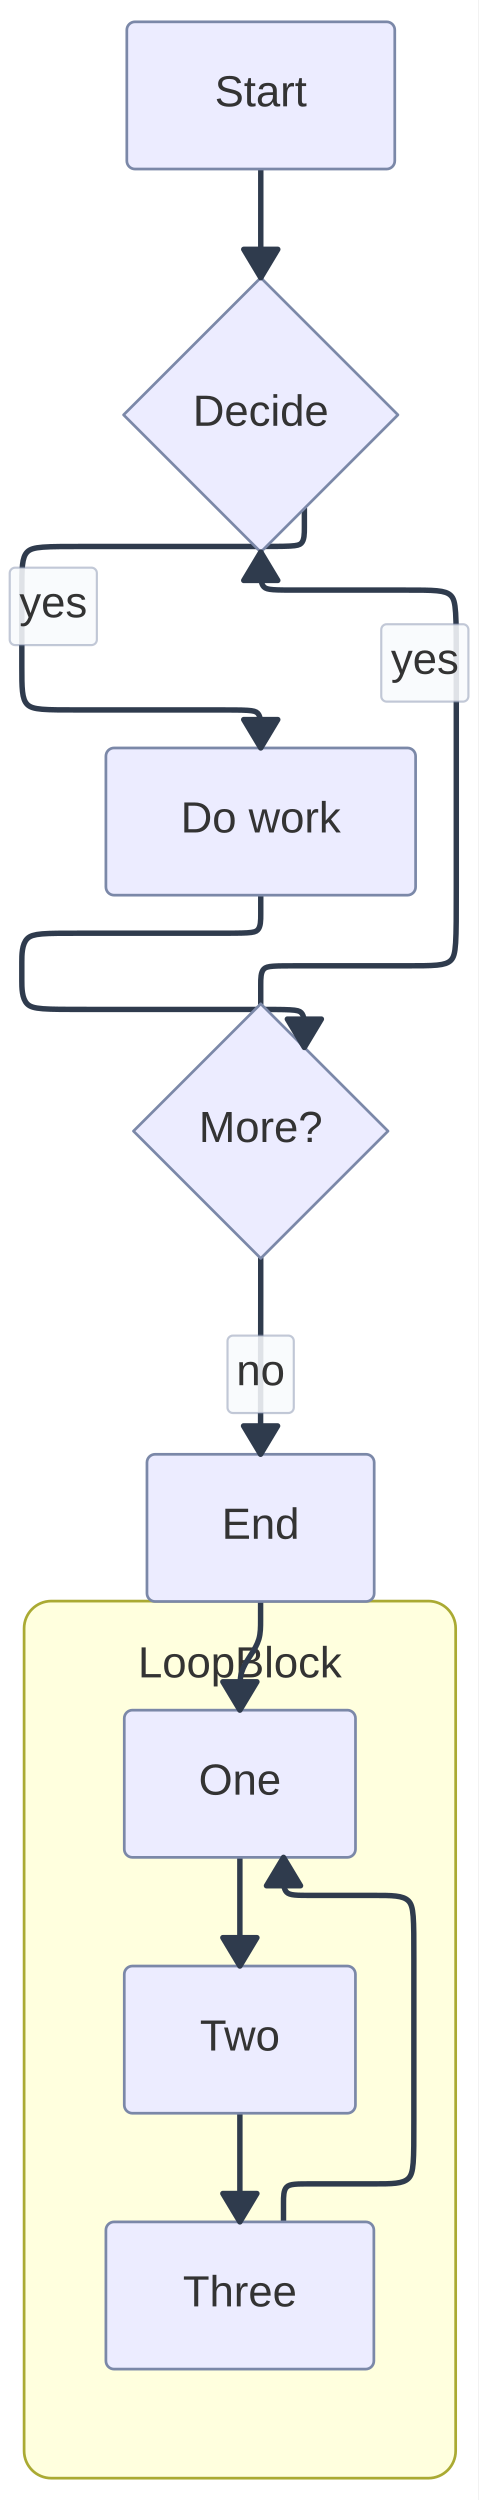
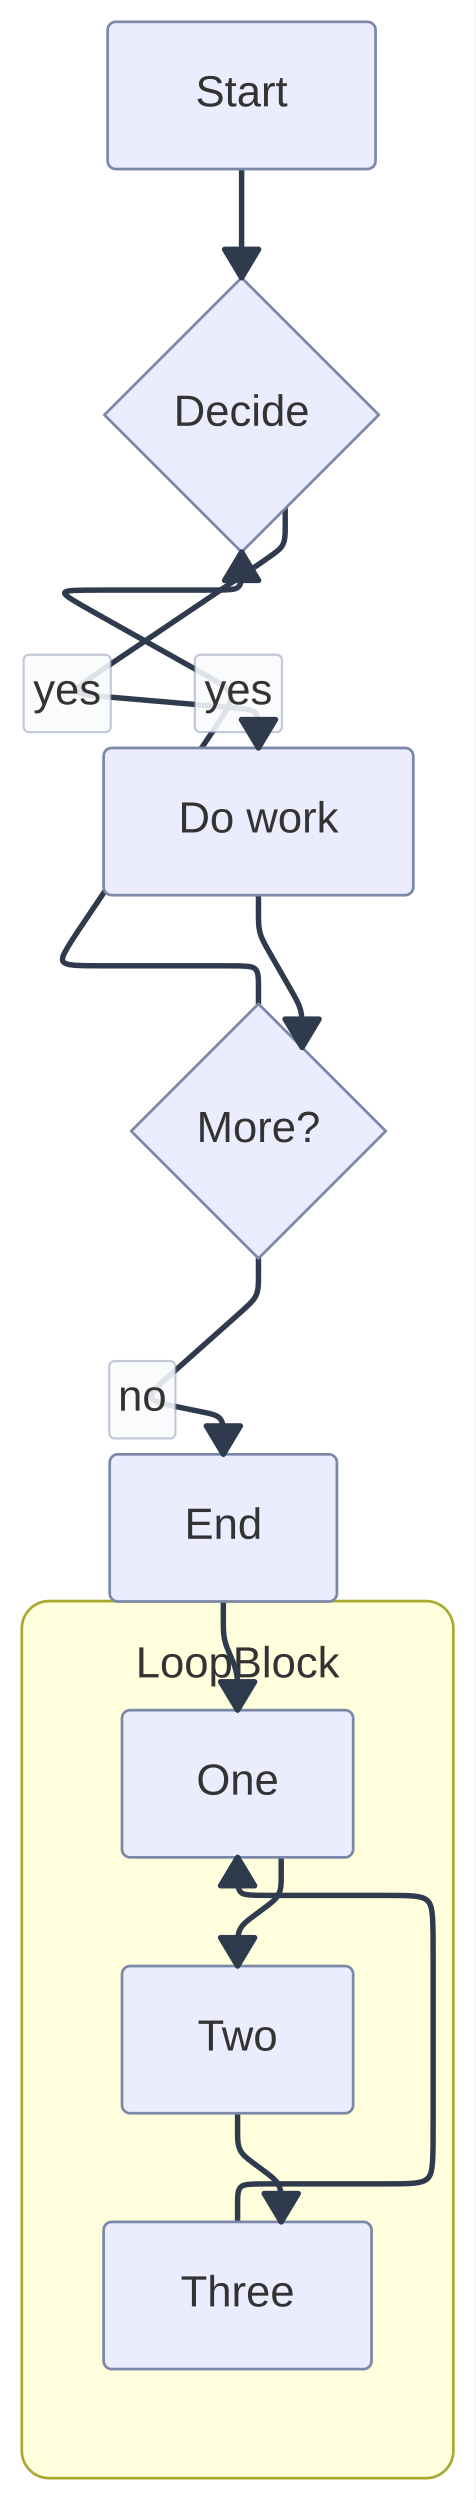
- <svg xmlns="http://www.w3.org/2000/svg" width="175.354" height="916.914" viewBox="0 0 175.354 916.914">
-   <rect x="0" y="0" width="175.354" height="916.914" fill="#FFFFFF" />
+ <svg xmlns="http://www.w3.org/2000/svg" width="174.275" height="916.914" viewBox="0 0 174.275 916.914">
+   <rect x="0" y="0" width="174.275" height="916.914" fill="#FFFFFF" />
  <defs>
    <marker id="arrow-0" viewBox="0 0 10 10" refX="5" refY="5" markerUnits="userSpaceOnUse" markerWidth="8" markerHeight="8" orient="auto">
      <path d="M 0 0 L 10 5 L 0 10 z" fill="#2F3B4D" stroke="#2F3B4D" stroke-width="1" stroke-dasharray="1,0" />
    </marker>
    <marker id="arrow-start-0" viewBox="0 0 10 10" refX="4.5" refY="5" markerUnits="userSpaceOnUse" markerWidth="8" markerHeight="8" orient="auto">
      <path d="M 0 5 L 10 10 L 10 0 z" fill="#2F3B4D" stroke="#2F3B4D" stroke-width="1" stroke-dasharray="1,0" />
    </marker>
  </defs>
-   <rect x="8.84" y="587.22" width="158.28" height="321.69" rx="10" ry="10" fill="#FFFFDE" stroke="#AAAA33" stroke-width="1" />
-   <text x="87.98" y="615.22" text-anchor="middle" font-family="'trebuchet ms', verdana, arial, sans-serif" font-size="16" fill="#333333">
-     <tspan x="87.98" dy="0.00">LoopBlock</tspan>
+   <rect x="8.00" y="587.22" width="158.28" height="321.69" rx="10" ry="10" fill="#FFFFDE" stroke="#AAAA33" stroke-width="1" />
+   <text x="87.14" y="615.22" text-anchor="middle" font-family="'trebuchet ms', verdana, arial, sans-serif" font-size="16" fill="#333333">
+     <tspan x="87.14" dy="0.00">LoopBlock</tspan>
  </text>
-   <path d="M 95.644,62.000L 95.644,63.328C95.644,64.656,95.644,67.313,95.644,69.637C95.644,71.961,95.644,73.954,95.644,75.946C95.643,77.938,95.642,79.930,95.641,80.927C95.641,81.923,95.641,81.923,95.640,82.919C95.640,83.915,95.638,85.907,95.638,87.900C95.637,89.892,95.637,91.884,95.637,94.208C95.637,96.533,95.637,99.189,95.637,100.517L 95.637,101.845" fill="none" stroke="#2F3B4D" stroke-width="2" stroke-linecap="round" stroke-linejoin="round" />
-   <path d="M 111.637,186.479L 111.637,187.642C111.637,188.804,111.637,191.128,111.637,193.452C111.637,195.777,111.637,198.101,110.475,199.263C109.313,200.425,106.988,200.425,91.717,200.425C76.445,200.425,48.225,200.425,32.115,200.425C16.005,200.425,12.005,200.425,10.005,202.425C8.005,204.425,8.005,208.425,8.005,216.418C8.005,224.410,8.005,236.394,8.005,244.387C8.005,252.379,8.005,256.379,10.005,258.379C12.005,260.379,16.005,260.379,29.448,260.379C42.890,260.379,65.775,260.379,78.379,260.379C90.983,260.379,93.308,260.379,94.470,261.541C95.632,262.703,95.632,265.028,95.632,267.352C95.632,269.676,95.632,272.001,95.632,273.163L 95.632,274.325" fill="none" stroke="#2F3B4D" stroke-width="2" stroke-linecap="round" stroke-linejoin="round" />
-   <rect x="3.56" y="208.20" width="31.97" height="28.40" rx="2" ry="2" fill="rgba(248,250,252, 0.92)" fill-opacity="0.95" stroke="#7B88A8" stroke-opacity="0.45" stroke-width="0.8" />
-   <text x="19.54" y="226.40" text-anchor="middle" font-family="'trebuchet ms', verdana, arial, sans-serif" font-size="16" fill="#333333">
-     <tspan x="19.54" dy="0.00">yes</tspan>
+   <path d="M 88.610,62.000 L 88.610,101.845" fill="none" stroke="#2F3B4D" stroke-width="2" stroke-linecap="round" stroke-linejoin="round" />
+   <path d="M 104.610,186.479L 104.610,187.642C104.610,188.804,104.610,191.128,104.610,193.452C104.610,195.777,104.610,198.101,103.647,199.913C102.683,201.724,100.755,203.023,89.084,210.889C77.413,218.754,55.997,233.187,43.631,241.520C31.265,249.854,27.948,252.089,28.282,253.379C28.616,254.669,32.601,255.013,43.137,255.922C53.673,256.831,70.759,258.305,80.460,259.142C90.161,259.979,92.477,260.179,93.635,261.441C94.793,262.703,94.793,265.028,94.793,267.352C94.793,269.676,94.793,272.001,94.793,273.163L 94.793,274.325" fill="none" stroke="#2F3B4D" stroke-width="2" stroke-linecap="round" stroke-linejoin="round" />
+   <rect x="8.65" y="240.12" width="31.97" height="28.40" rx="2" ry="2" fill="rgba(248,250,252, 0.92)" fill-opacity="0.95" stroke="#7B88A8" stroke-opacity="0.45" stroke-width="0.8" />
+   <text x="24.63" y="258.32" text-anchor="middle" font-family="'trebuchet ms', verdana, arial, sans-serif" font-size="16" fill="#333333">
+     <tspan x="24.63" dy="0.00">yes</tspan>
  </text>
-   <path d="M 95.632,328.325L 95.632,329.487C95.632,330.649,95.632,332.974,95.632,335.298C95.632,337.622,95.632,339.947,94.470,341.109C93.308,342.271,90.983,342.271,78.378,342.271C65.773,342.271,42.886,342.271,29.443,342.271C16.000,342.271,12.000,342.271,10.000,344.271C8.000,346.271,8.000,350.271,8.000,352.930C8.000,355.589,8.000,356.907,8.000,359.566C8.000,362.224,8.000,366.224,10.000,368.224C12.000,370.224,16.000,370.224,32.109,370.224C48.218,370.224,76.436,370.224,91.707,370.224C106.978,370.224,109.302,370.224,110.464,371.387C111.626,372.549,111.626,374.873,111.626,377.197C111.626,379.522,111.626,381.846,111.626,383.008L 111.626,384.170" fill="none" stroke="#2F3B4D" stroke-width="2" stroke-linecap="round" stroke-linejoin="round" />
-   <path d="M 95.626,368.170L 95.626,367.008C95.626,365.846,95.626,363.522,95.626,361.197C95.626,358.873,95.626,356.549,96.788,355.387C97.951,354.224,100.275,354.224,110.229,354.224C120.184,354.224,137.769,354.224,148.561,354.224C159.354,354.224,163.354,354.224,165.354,352.224C167.354,350.224,167.354,346.224,167.354,325.258C167.354,304.291,167.354,266.358,167.354,245.392C167.354,224.425,167.354,220.425,165.354,218.425C163.354,216.425,159.354,216.425,148.563,216.425C137.772,216.425,120.191,216.425,110.239,216.425C100.286,216.425,97.961,216.425,96.799,215.263C95.637,214.101,95.637,211.777,95.637,209.452C95.637,207.128,95.637,204.804,95.637,203.642L 95.637,202.479" fill="none" stroke="#2F3B4D" stroke-width="2" stroke-linecap="round" stroke-linejoin="round" />
-   <rect x="139.83" y="228.94" width="31.97" height="28.40" rx="2" ry="2" fill="rgba(248,250,252, 0.92)" fill-opacity="0.95" stroke="#7B88A8" stroke-opacity="0.45" stroke-width="0.8" />
-   <text x="155.82" y="247.14" text-anchor="middle" font-family="'trebuchet ms', verdana, arial, sans-serif" font-size="16" fill="#333333">
-     <tspan x="155.82" dy="0.00">yes</tspan>
+   <path d="M 94.793,328.325L 94.793,329.487C94.793,330.649,94.793,332.974,94.793,335.298C94.793,337.622,94.793,339.947,95.370,342.117C95.947,344.288,97.102,346.305,99.191,349.956C101.281,353.606,104.305,358.889,106.394,362.540C108.484,366.190,109.638,368.207,110.215,370.378C110.793,372.549,110.793,374.873,110.793,377.197C110.793,379.522,110.793,381.846,110.793,383.008L 110.793,384.170" fill="none" stroke="#2F3B4D" stroke-width="2" stroke-linecap="round" stroke-linejoin="round" />
+   <path d="M 94.793,368.170L 94.793,367.008C94.793,365.846,94.793,363.522,94.793,361.197C94.793,358.873,94.793,356.549,93.631,355.387C92.468,354.224,90.144,354.224,79.675,354.224C69.206,354.224,50.593,354.224,39.286,354.224C27.980,354.224,23.980,354.224,23.099,352.567C22.218,350.910,24.457,347.595,34.581,332.602C44.705,317.610,62.716,290.940,72.840,275.947C82.964,260.955,85.203,257.640,84.578,255.003C83.954,252.366,80.467,250.407,70.967,245.070C61.467,239.733,45.954,231.018,36.454,225.681C26.954,220.344,23.467,218.385,23.723,217.405C23.980,216.425,27.980,216.425,38.256,216.425C48.532,216.425,65.085,216.425,74.523,216.425C83.962,216.425,86.286,216.425,87.448,215.263C88.610,214.101,88.610,211.777,88.610,209.452C88.610,207.128,88.610,204.804,88.610,203.642L 88.610,202.479" fill="none" stroke="#2F3B4D" stroke-width="2" stroke-linecap="round" stroke-linejoin="round" />
+   <rect x="71.46" y="240.12" width="31.97" height="28.40" rx="2" ry="2" fill="rgba(248,250,252, 0.92)" fill-opacity="0.95" stroke="#7B88A8" stroke-opacity="0.45" stroke-width="0.8" />
+   <text x="87.44" y="258.32" text-anchor="middle" font-family="'trebuchet ms', verdana, arial, sans-serif" font-size="16" fill="#333333">
+     <tspan x="87.44" dy="0.00">yes</tspan>
  </text>
-   <path d="M 95.626,461.532L 95.626,462.694C95.626,463.856,95.626,466.181,95.626,468.505C95.626,470.829,95.626,473.154,95.625,475.478C95.624,477.802,95.621,480.127,95.613,486.290C95.606,492.453,95.594,502.456,95.587,508.620C95.580,514.783,95.577,517.107,95.575,519.432C95.574,521.756,95.574,524.080,95.574,526.405C95.574,528.729,95.574,531.053,95.574,532.215L 95.574,533.378" fill="none" stroke="#2F3B4D" stroke-width="2" stroke-linecap="round" stroke-linejoin="round" />
-   <rect x="83.44" y="489.85" width="24.31" height="28.40" rx="2" ry="2" fill="rgba(248,250,252, 0.92)" fill-opacity="0.95" stroke="#7B88A8" stroke-opacity="0.45" stroke-width="0.8" />
-   <text x="95.59" y="508.05" text-anchor="middle" font-family="'trebuchet ms', verdana, arial, sans-serif" font-size="16" fill="#333333">
-     <tspan x="95.59" dy="0.00">no</tspan>
+   <path d="M 94.793,461.532L 94.793,462.694C94.793,463.856,94.793,466.181,94.793,468.505C94.793,470.829,94.793,473.154,93.925,475.088C93.056,477.023,91.320,478.568,85.715,483.555C80.110,488.542,70.637,496.972,64.406,502.516C58.175,508.060,55.187,510.719,55.652,512.447C56.118,514.176,60.037,514.975,63.851,515.752C67.665,516.529,71.373,517.284,74.365,517.894C77.358,518.503,79.635,518.968,80.774,520.362C81.913,521.756,81.913,524.080,81.913,526.405C81.913,528.729,81.913,531.053,81.913,532.215L 81.913,533.378" fill="none" stroke="#2F3B4D" stroke-width="2" stroke-linecap="round" stroke-linejoin="round" />
+   <rect x="40.04" y="499.18" width="24.31" height="28.40" rx="2" ry="2" fill="rgba(248,250,252, 0.92)" fill-opacity="0.95" stroke="#7B88A8" stroke-opacity="0.45" stroke-width="0.8" />
+   <text x="52.20" y="517.38" text-anchor="middle" font-family="'trebuchet ms', verdana, arial, sans-serif" font-size="16" fill="#333333">
+     <tspan x="52.20" dy="0.00">no</tspan>
  </text>
-   <path d="M 87.977,681.223 L 87.976,721.068" fill="none" stroke="#2F3B4D" stroke-width="2" stroke-linecap="round" stroke-linejoin="round" />
-   <path d="M 87.976,775.068 L 87.977,814.914" fill="none" stroke="#2F3B4D" stroke-width="2" stroke-linecap="round" stroke-linejoin="round" />
-   <path d="M 103.977,814.914L 103.977,813.752C103.977,812.590,103.977,810.265,103.977,807.941C103.977,805.617,103.977,803.292,105.139,802.130C106.301,800.968,108.626,800.968,114.595,800.968C120.564,800.968,130.178,800.968,136.984,800.968C143.791,800.968,147.791,800.968,149.791,798.968C151.791,796.968,151.791,792.968,151.791,777.335C151.791,761.702,151.791,734.435,151.791,718.802C151.791,703.169,151.791,699.169,149.791,697.169C147.791,695.169,143.791,695.169,136.984,695.169C130.177,695.169,120.563,695.169,114.594,695.169C108.625,695.169,106.301,695.169,105.139,694.007C103.977,692.845,103.977,690.520,103.977,688.196C103.977,685.872,103.977,683.547,103.977,682.385L 103.977,681.223" fill="none" stroke="#2F3B4D" stroke-width="2" stroke-linecap="round" stroke-linejoin="round" />
-   <path d="M 95.574,587.378L 95.574,588.540C95.574,589.702,95.574,592.026,95.574,594.350C95.574,596.675,95.574,598.999,94.951,601.142C94.327,603.285,93.080,605.247,92.438,606.258C91.795,607.270,91.756,607.331,91.113,608.342C90.470,609.354,89.223,611.315,88.600,613.458C87.977,615.601,87.977,617.926,87.977,620.250C87.977,622.574,87.977,624.899,87.977,626.061L 87.977,627.223" fill="none" stroke="#2F3B4D" stroke-width="2" stroke-linecap="round" stroke-linejoin="round" />
-   <rect x="46.51" y="8.00" width="98.28" height="54.00" rx="3" ry="3" fill="#ECECFF" stroke="#7B88A8" stroke-width="1" stroke-linejoin="round" stroke-linecap="round" />
-   <text x="95.64" y="39.00" text-anchor="middle" font-family="'trebuchet ms', verdana, arial, sans-serif" font-size="16" fill="#333333">
-     <tspan x="95.64" dy="0.00">Start</tspan>
+   <path d="M 103.138,681.223L 103.138,682.385C103.138,683.547,103.138,685.872,103.138,688.196C103.138,690.520,103.138,692.845,102.207,694.702C101.275,696.560,99.413,697.951,97.678,699.248C95.942,700.545,94.333,701.747,92.597,703.044C90.862,704.340,89.000,705.731,88.069,707.589C87.138,709.447,87.138,711.771,87.138,714.095C87.138,716.420,87.138,718.744,87.138,719.906L 87.138,721.068" fill="none" stroke="#2F3B4D" stroke-width="2" stroke-linecap="round" stroke-linejoin="round" />
+   <path d="M 87.138,775.068L 87.138,776.231C87.138,777.393,87.138,779.717,87.138,782.041C87.138,784.366,87.138,786.690,88.069,788.548C89.000,790.405,90.862,791.797,92.597,793.093C94.333,794.390,95.942,795.592,97.678,796.889C99.414,798.186,101.276,799.577,102.207,801.435C103.138,803.292,103.138,805.617,103.138,807.941C103.138,810.265,103.138,812.590,103.138,813.752L 103.138,814.914" fill="none" stroke="#2F3B4D" stroke-width="2" stroke-linecap="round" stroke-linejoin="round" />
+   <path d="M 87.138,814.914L 87.138,813.752C87.138,812.590,87.138,810.265,87.138,807.941C87.138,805.617,87.138,803.292,88.300,802.130C89.462,800.968,91.786,800.968,101.740,800.968C111.694,800.968,129.277,800.968,140.068,800.968C150.859,800.968,154.859,800.968,156.859,798.968C158.859,796.968,158.859,792.968,158.859,777.335C158.859,761.702,158.859,734.435,158.859,718.802C158.859,703.169,158.859,699.169,156.859,697.169C154.859,695.169,150.859,695.169,140.068,695.169C129.276,695.169,111.693,695.169,101.740,695.169C91.786,695.169,89.462,695.169,88.300,694.007C87.138,692.845,87.138,690.520,87.138,688.196C87.138,685.872,87.138,683.547,87.138,682.385L 87.138,681.223" fill="none" stroke="#2F3B4D" stroke-width="2" stroke-linecap="round" stroke-linejoin="round" />
+   <path d="M 81.913,587.378L 81.913,588.615C81.913,589.852,81.913,592.326,81.913,594.651C81.913,596.975,81.913,599.149,82.348,601.232C82.784,603.316,83.655,605.308,84.090,606.304C84.525,607.300,84.525,607.300,84.961,608.296C85.396,609.292,86.267,611.285,86.702,613.368C87.138,615.451,87.138,617.626,87.138,619.950C87.138,622.274,87.138,624.749,87.138,625.986L 87.138,627.223" fill="none" stroke="#2F3B4D" stroke-width="2" stroke-linecap="round" stroke-linejoin="round" />
+   <rect x="39.47" y="8.00" width="98.28" height="54.00" rx="3" ry="3" fill="#ECECFF" stroke="#7B88A8" stroke-width="1" stroke-linejoin="round" stroke-linecap="round" />
+   <text x="88.61" y="39.00" text-anchor="middle" font-family="'trebuchet ms', verdana, arial, sans-serif" font-size="16" fill="#333333">
+     <tspan x="88.61" dy="0.00">Start</tspan>
  </text>
-   <polygon points="95.64,101.85 145.95,152.16 95.64,202.48 45.32,152.16" fill="#ECECFF" stroke="#7B88A8" stroke-width="1" stroke-linejoin="round" stroke-linecap="round" />
-   <text x="95.64" y="156.16" text-anchor="middle" font-family="'trebuchet ms', verdana, arial, sans-serif" font-size="16" fill="#333333">
-     <tspan x="95.64" dy="0.00">Decide</tspan>
+   <polygon points="88.61,101.85 138.93,152.16 88.61,202.48 38.29,152.16" fill="#ECECFF" stroke="#7B88A8" stroke-width="1" stroke-linejoin="round" stroke-linecap="round" />
+   <text x="88.61" y="156.16" text-anchor="middle" font-family="'trebuchet ms', verdana, arial, sans-serif" font-size="16" fill="#333333">
+     <tspan x="88.61" dy="0.00">Decide</tspan>
  </text>
-   <rect x="38.84" y="274.32" width="113.59" height="54.00" rx="3" ry="3" fill="#ECECFF" stroke="#7B88A8" stroke-width="1" stroke-linejoin="round" stroke-linecap="round" />
-   <text x="95.63" y="305.32" text-anchor="middle" font-family="'trebuchet ms', verdana, arial, sans-serif" font-size="16" fill="#333333">
-     <tspan x="95.63" dy="0.00">Do work</tspan>
+   <rect x="38.00" y="274.32" width="113.59" height="54.00" rx="3" ry="3" fill="#ECECFF" stroke="#7B88A8" stroke-width="1" stroke-linejoin="round" stroke-linecap="round" />
+   <text x="94.79" y="305.32" text-anchor="middle" font-family="'trebuchet ms', verdana, arial, sans-serif" font-size="16" fill="#333333">
+     <tspan x="94.79" dy="0.00">Do work</tspan>
  </text>
-   <polygon points="95.63,368.17 142.31,414.85 95.63,461.53 48.95,414.85" fill="#ECECFF" stroke="#7B88A8" stroke-width="1" stroke-linejoin="round" stroke-linecap="round" />
-   <text x="95.63" y="418.85" text-anchor="middle" font-family="'trebuchet ms', verdana, arial, sans-serif" font-size="16" fill="#333333">
-     <tspan x="95.63" dy="0.00">More?</tspan>
+   <polygon points="94.79,368.17 141.47,414.85 94.79,461.53 48.11,414.85" fill="#ECECFF" stroke="#7B88A8" stroke-width="1" stroke-linejoin="round" stroke-linecap="round" />
+   <text x="94.79" y="418.85" text-anchor="middle" font-family="'trebuchet ms', verdana, arial, sans-serif" font-size="16" fill="#333333">
+     <tspan x="94.79" dy="0.00">More?</tspan>
  </text>
-   <rect x="53.90" y="533.38" width="83.34" height="54.00" rx="3" ry="3" fill="#ECECFF" stroke="#7B88A8" stroke-width="1" stroke-linejoin="round" stroke-linecap="round" />
-   <text x="95.57" y="564.38" text-anchor="middle" font-family="'trebuchet ms', verdana, arial, sans-serif" font-size="16" fill="#333333">
-     <tspan x="95.57" dy="0.00">End</tspan>
+   <rect x="40.24" y="533.38" width="83.34" height="54.00" rx="3" ry="3" fill="#ECECFF" stroke="#7B88A8" stroke-width="1" stroke-linejoin="round" stroke-linecap="round" />
+   <text x="81.91" y="564.38" text-anchor="middle" font-family="'trebuchet ms', verdana, arial, sans-serif" font-size="16" fill="#333333">
+     <tspan x="81.91" dy="0.00">End</tspan>
  </text>
-   <rect x="45.58" y="627.22" width="84.80" height="54.00" rx="3" ry="3" fill="#ECECFF" stroke="#7B88A8" stroke-width="1" stroke-linejoin="round" stroke-linecap="round" />
-   <text x="87.98" y="658.22" text-anchor="middle" font-family="'trebuchet ms', verdana, arial, sans-serif" font-size="16" fill="#333333">
-     <tspan x="87.98" dy="0.00">One</tspan>
+   <rect x="44.74" y="627.22" width="84.80" height="54.00" rx="3" ry="3" fill="#ECECFF" stroke="#7B88A8" stroke-width="1" stroke-linejoin="round" stroke-linecap="round" />
+   <text x="87.14" y="658.22" text-anchor="middle" font-family="'trebuchet ms', verdana, arial, sans-serif" font-size="16" fill="#333333">
+     <tspan x="87.14" dy="0.00">One</tspan>
  </text>
-   <rect x="45.58" y="721.07" width="84.78" height="54.00" rx="3" ry="3" fill="#ECECFF" stroke="#7B88A8" stroke-width="1" stroke-linejoin="round" stroke-linecap="round" />
-   <text x="87.98" y="752.07" text-anchor="middle" font-family="'trebuchet ms', verdana, arial, sans-serif" font-size="16" fill="#333333">
-     <tspan x="87.98" dy="0.00">Two</tspan>
+   <rect x="44.75" y="721.07" width="84.78" height="54.00" rx="3" ry="3" fill="#ECECFF" stroke="#7B88A8" stroke-width="1" stroke-linejoin="round" stroke-linecap="round" />
+   <text x="87.14" y="752.07" text-anchor="middle" font-family="'trebuchet ms', verdana, arial, sans-serif" font-size="16" fill="#333333">
+     <tspan x="87.14" dy="0.00">Two</tspan>
  </text>
-   <rect x="38.84" y="814.91" width="98.28" height="54.00" rx="3" ry="3" fill="#ECECFF" stroke="#7B88A8" stroke-width="1" stroke-linejoin="round" stroke-linecap="round" />
-   <text x="87.98" y="845.91" text-anchor="middle" font-family="'trebuchet ms', verdana, arial, sans-serif" font-size="16" fill="#333333">
-     <tspan x="87.98" dy="0.00">Three</tspan>
+   <rect x="38.00" y="814.91" width="98.28" height="54.00" rx="3" ry="3" fill="#ECECFF" stroke="#7B88A8" stroke-width="1" stroke-linejoin="round" stroke-linecap="round" />
+   <text x="87.14" y="845.91" text-anchor="middle" font-family="'trebuchet ms', verdana, arial, sans-serif" font-size="16" fill="#333333">
+     <tspan x="87.14" dy="0.00">Three</tspan>
  </text>
-   <g transform="translate(95.64 101.85) rotate(90.00)">
+   <g transform="translate(88.61 101.85) rotate(90.00)">
    <polygon points="0,0 -10.40,6.24 -10.40,-6.24" fill="#2F3B4D" stroke="#2F3B4D" stroke-width="2" stroke-linejoin="round" stroke-linecap="round" />
  </g>
-   <g transform="translate(95.63 274.32) rotate(90.00)">
+   <g transform="translate(94.79 274.32) rotate(90.00)">
    <polygon points="0,0 -10.40,6.24 -10.40,-6.24" fill="#2F3B4D" stroke="#2F3B4D" stroke-width="2" stroke-linejoin="round" stroke-linecap="round" />
  </g>
-   <g transform="translate(111.63 384.17) rotate(90.00)">
+   <g transform="translate(110.79 384.17) rotate(90.00)">
    <polygon points="0,0 -10.40,6.24 -10.40,-6.24" fill="#2F3B4D" stroke="#2F3B4D" stroke-width="2" stroke-linejoin="round" stroke-linecap="round" />
  </g>
-   <g transform="translate(95.64 202.48) rotate(-90.00)">
+   <g transform="translate(88.61 202.48) rotate(-90.00)">
    <polygon points="0,0 -10.40,6.24 -10.40,-6.24" fill="#2F3B4D" stroke="#2F3B4D" stroke-width="2" stroke-linejoin="round" stroke-linecap="round" />
  </g>
-   <g transform="translate(95.57 533.38) rotate(90.00)">
+   <g transform="translate(81.91 533.38) rotate(90.00)">
    <polygon points="0,0 -10.40,6.24 -10.40,-6.24" fill="#2F3B4D" stroke="#2F3B4D" stroke-width="2" stroke-linejoin="round" stroke-linecap="round" />
  </g>
-   <g transform="translate(87.98 721.07) rotate(90.00)">
+   <g transform="translate(87.14 721.07) rotate(90.00)">
    <polygon points="0,0 -10.40,6.24 -10.40,-6.24" fill="#2F3B4D" stroke="#2F3B4D" stroke-width="2" stroke-linejoin="round" stroke-linecap="round" />
  </g>
-   <g transform="translate(87.98 814.91) rotate(90.00)">
+   <g transform="translate(103.14 814.91) rotate(90.00)">
    <polygon points="0,0 -10.40,6.24 -10.40,-6.24" fill="#2F3B4D" stroke="#2F3B4D" stroke-width="2" stroke-linejoin="round" stroke-linecap="round" />
  </g>
-   <g transform="translate(103.98 681.22) rotate(-90.00)">
+   <g transform="translate(87.14 681.22) rotate(-90.00)">
    <polygon points="0,0 -10.40,6.24 -10.40,-6.24" fill="#2F3B4D" stroke="#2F3B4D" stroke-width="2" stroke-linejoin="round" stroke-linecap="round" />
  </g>
-   <g transform="translate(87.98 627.22) rotate(90.00)">
+   <g transform="translate(87.14 627.22) rotate(90.00)">
    <polygon points="0,0 -10.40,6.24 -10.40,-6.24" fill="#2F3B4D" stroke="#2F3B4D" stroke-width="2" stroke-linejoin="round" stroke-linecap="round" />
  </g>
</svg>
